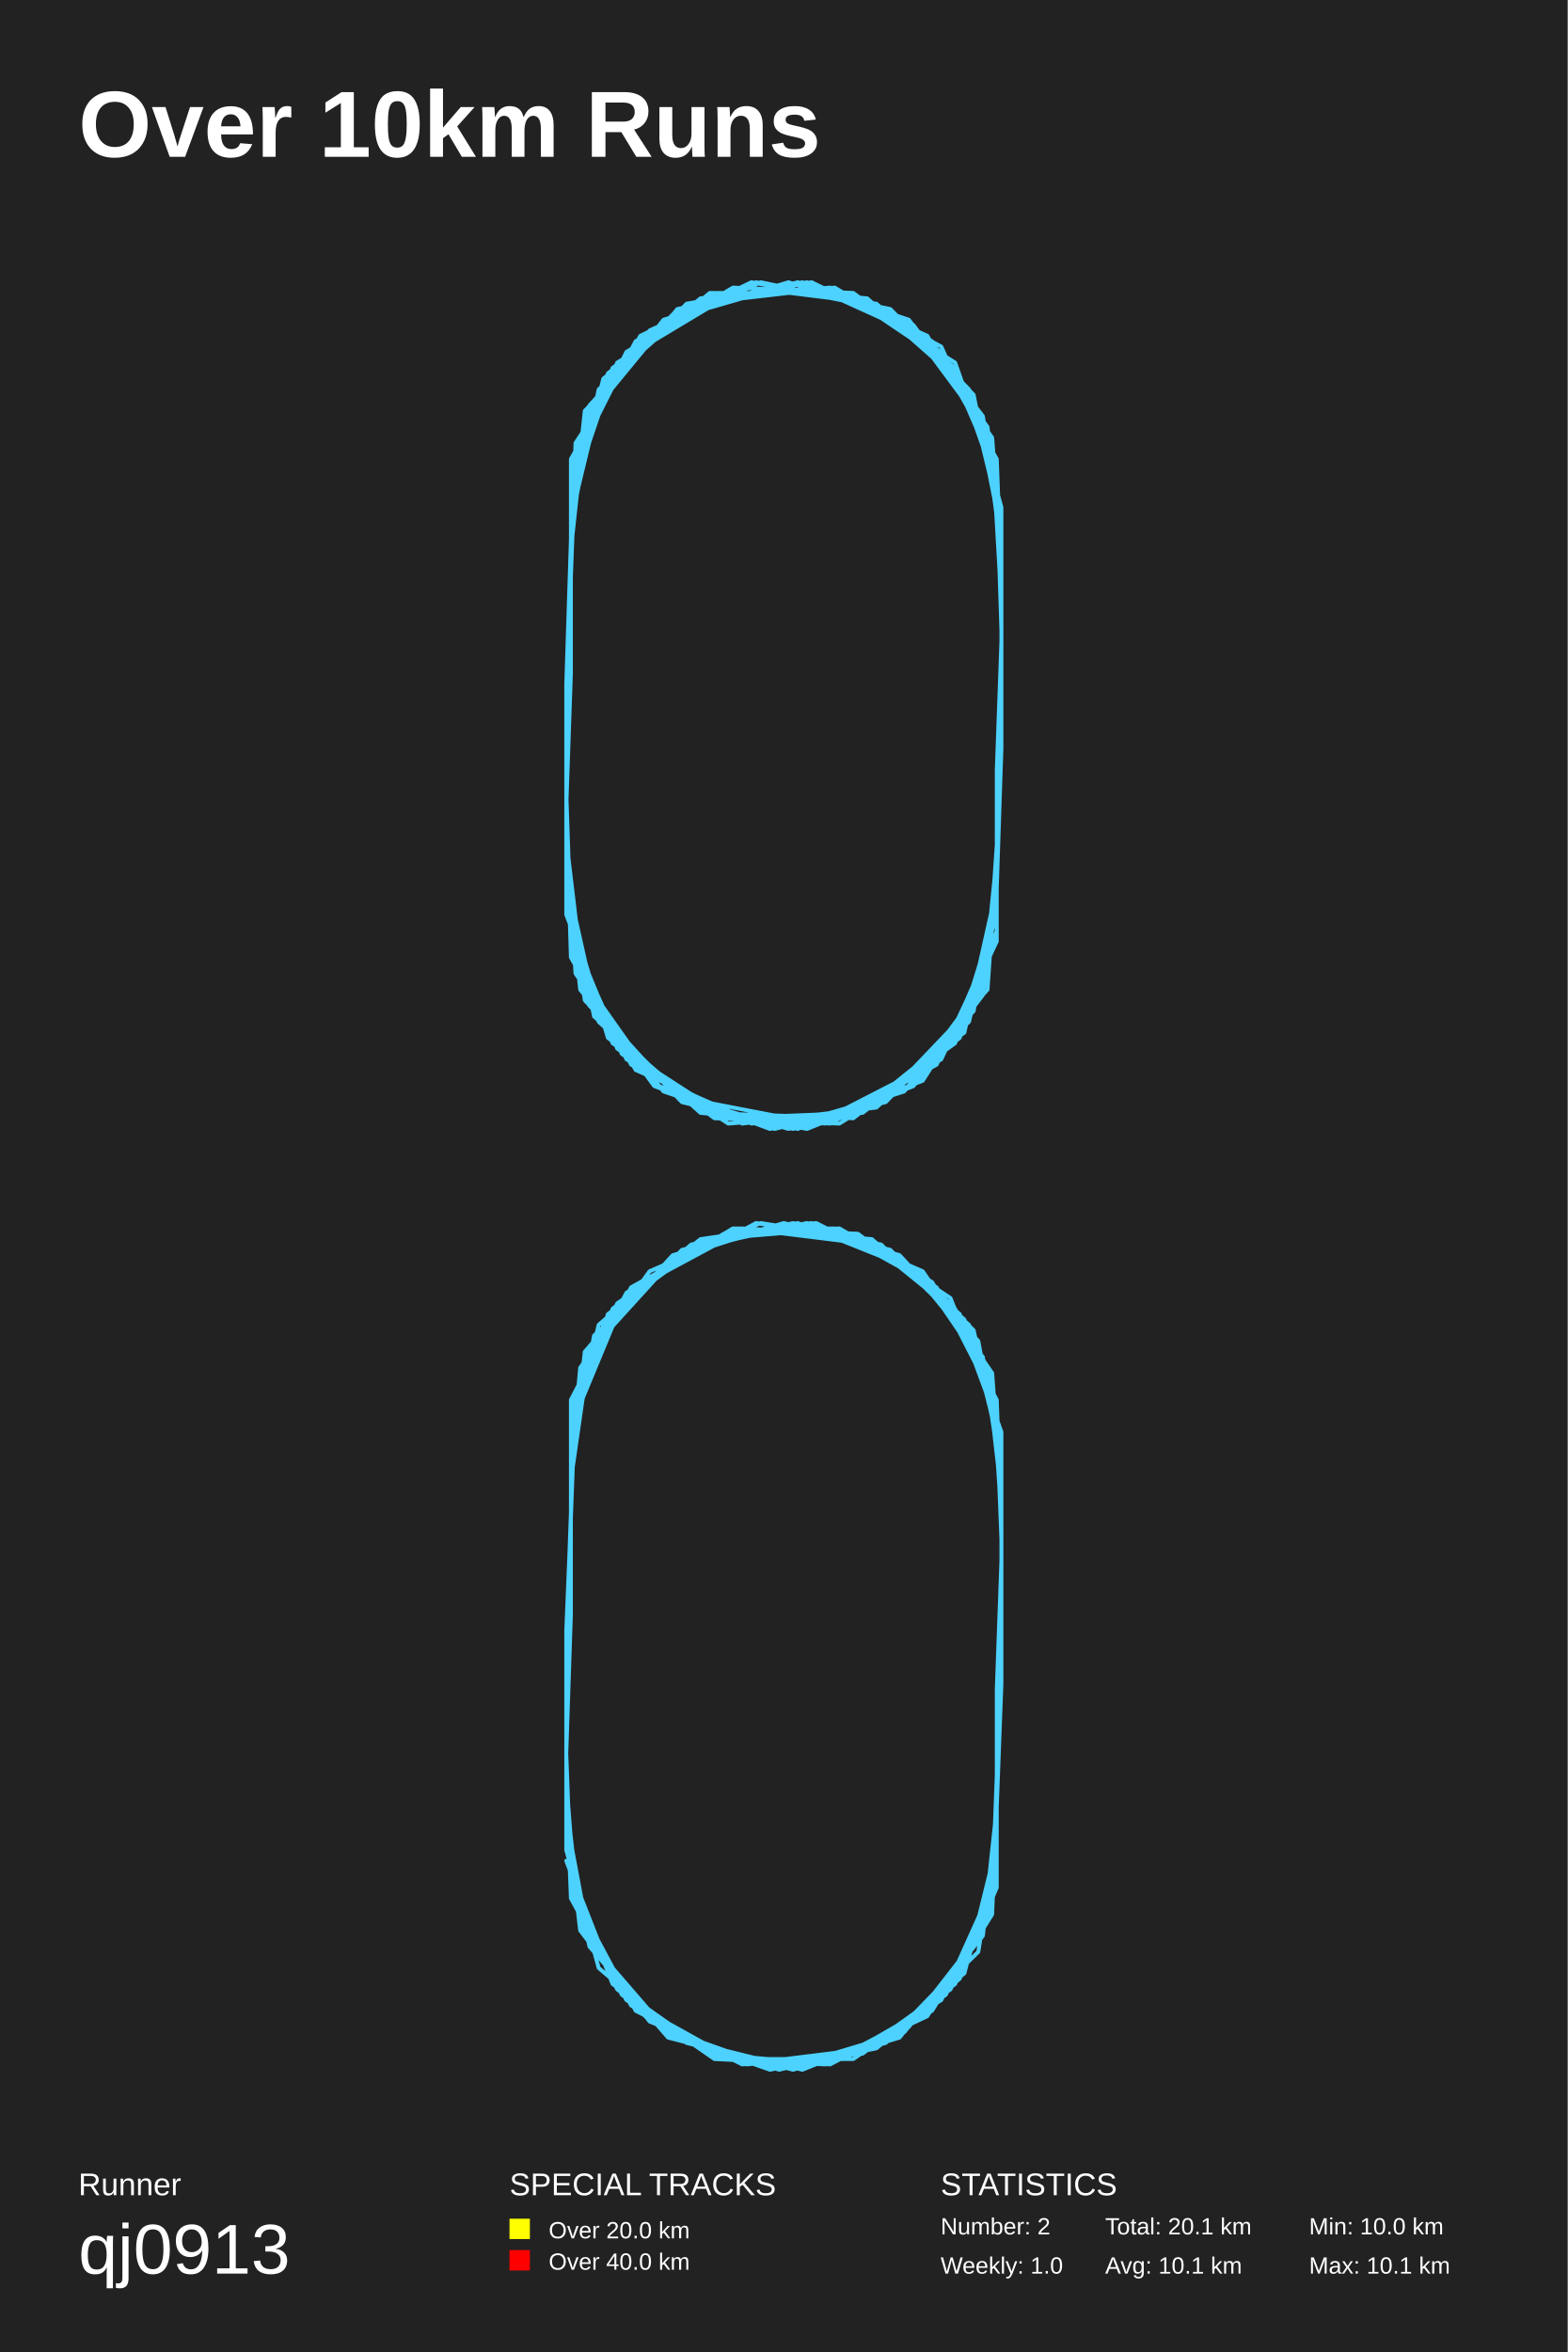
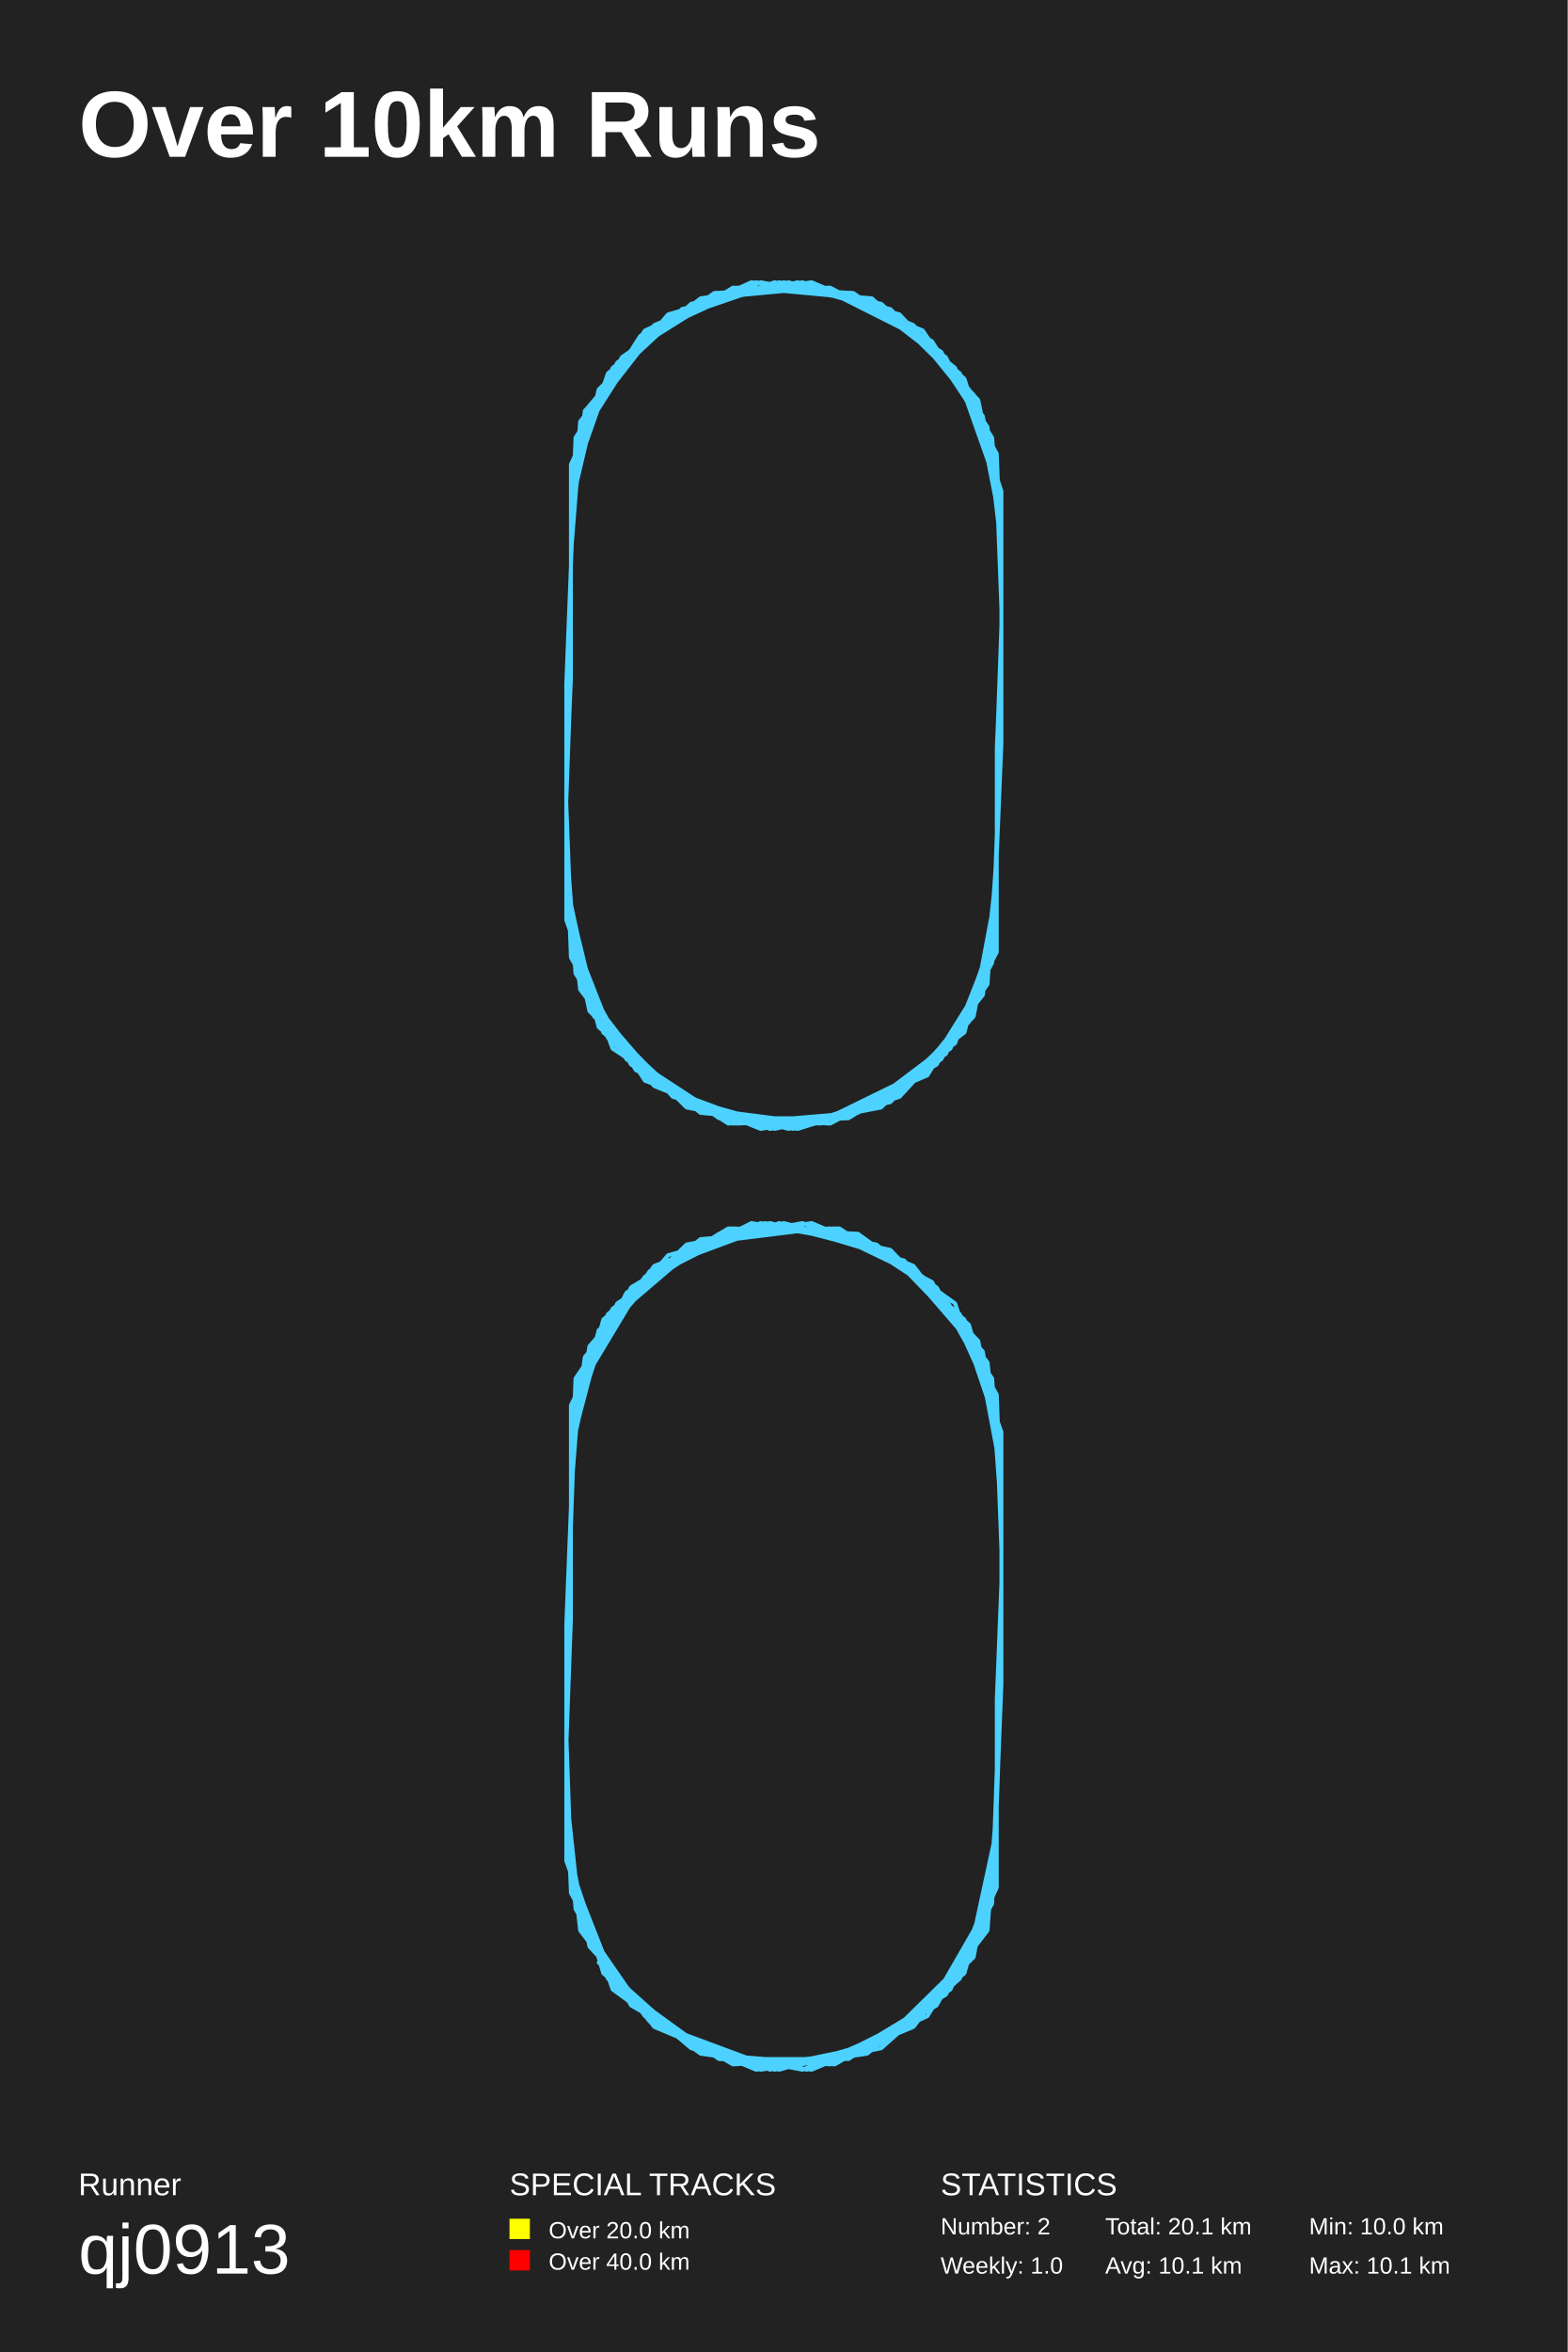
<svg xmlns="http://www.w3.org/2000/svg" baseProfile="full" height="300mm" version="1.1" viewBox="0,0,200,300" width="200mm">
  <defs />
  <rect fill="#222222" height="300" width="200" x="0" y="0" />
  <text fill="#FFFFFF" style="font-size:12px; font-family:Arial; font-weight:bold;" x="10" y="20">Over 10km Runs</text>
  <text fill="#FFFFFF" style="font-size:4px; font-family:Arial" x="10" y="280">Runner</text>
  <text fill="#FFFFFF" style="font-size:9px; font-family:Arial" x="10" y="290">qj0913</text>
  <text fill="#FFFFFF" style="font-size:4px; font-family:Arial" x="65" y="280">SPECIAL TRACKS</text>
  <rect fill="yellow" height="2.6" width="2.6" x="65" y="283" />
  <text fill="#FFFFFF" style="font-size:3px; font-family:Arial" x="70" y="285.5">Over 20.0 km</text>
  <rect fill="red" height="2.6" width="2.6" x="65" y="287" />
  <text fill="#FFFFFF" style="font-size:3px; font-family:Arial" x="70" y="289.5">Over 40.0 km</text>
  <text fill="#FFFFFF" style="font-size:4px; font-family:Arial" x="120" y="280">STATISTICS</text>
  <text fill="#FFFFFF" style="font-size:3px; font-family:Arial" x="120" y="285">Number: 2</text>
  <text fill="#FFFFFF" style="font-size:3px; font-family:Arial" x="120" y="290">Weekly: 1.0</text>
  <text fill="#FFFFFF" style="font-size:3px; font-family:Arial" x="141" y="285">Total: 20.1 km</text>
  <text fill="#FFFFFF" style="font-size:3px; font-family:Arial" x="141" y="290">Avg: 10.1 km</text>
  <text fill="#FFFFFF" style="font-size:3px; font-family:Arial" x="167" y="285">Min: 10.0 km</text>
  <text fill="#FFFFFF" style="font-size:3px; font-family:Arial" x="167" y="290">Max: 10.1 km</text>
-   <polyline fill="none" opacity="1" points="123.623,49.671 113.583,39.418 96.457,36.0 82.873,42.152 73.424,56.506 72.834,72.912 72.243,91.367 72.243,107.089 74.605,126.912 86.417,139.899 104.134,143.316 120.079,135.114 127.166,119.393 127.166,104.355 127.757,87.95 127.757,70.861 126.576,55.823 116.536,41.468 102.953,36.0 86.417,39.418 74.605,53.772 72.834,70.177 72.834,85.899 72.243,102.988 72.834,119.393 79.921,135.114 94.685,143.316 111.811,141.266 123.623,130.329 127.166,115.291 127.166,98.886 127.757,84.532 127.757,68.127 125.395,53.089 115.945,40.785 101.772,36.0 85.826,40.101 75.196,51.722 72.834,66.76 72.834,81.114 72.243,96.152 72.243,111.19 74.605,127.595 87.007,140.582 101.181,144.0 116.536,138.532 125.395,126.912 127.166,109.139 127.757,94.101 127.757,77.696 127.166,61.975 121.851,46.937 107.677,37.367 90.551,37.367 78.149,47.62 72.834,63.342 72.834,79.747 72.243,96.152 72.243,112.557 75.787,129.646 88.779,141.266 102.953,144.0 116.536,138.532 125.985,124.861 127.166,108.456 127.757,92.051 127.757,76.329 127.166,59.241 120.079,44.886 105.906,36.684 89.96,38.051 77.558,47.62 72.834,62.658 72.834,79.747 72.243,96.836 72.243,113.241 76.377,130.329 88.779,141.266 102.953,144.0 115.945,138.532 125.985,124.861 127.166,107.772 127.757,92.734 127.757,76.329 127.166,60.608 120.67,45.57 108.268,37.367 91.141,37.367 78.149,46.937 72.834,63.342 72.834,79.063 72.243,97.519 72.243,113.924 76.377,130.329 89.37,141.949 104.725,143.316 120.079,135.114 127.166,120.076 127.166,102.988 127.757,86.582 127.757,70.177 125.395,53.089 115.355,40.785 100.591,36.0 84.645,40.785 74.605,53.772 72.834,68.81 72.834,85.899 72.243,102.988 72.834,120.76 80.511,135.798 95.866,143.316 111.221,141.266 123.032,131.013 127.166,115.291 127.166,98.203 127.757,81.798 127.757,66.076 123.623,49.671 111.811,38.734 95.275,36.684 81.102,43.519 73.424,57.874 72.834,73.595 72.243,90 72.243,107.772 73.424,123.494 84.055,138.532 98.819,144.0 115.355,139.215 125.395,126.912 127.166,109.139 127.757,92.734 127.757,75.646 127.166,59.924 120.079,44.203 105.906,36.684 89.37,38.051 76.968,48.304 72.834,64.709 72.834,81.798 72.243,98.203 72.243,114.608 76.377,130.329 89.37,141.949 105.906,143.316 119.489,135.798 127.166,119.393 127.166,104.355 127.757,87.266 127.757,70.177 125.985,54.456 116.536,41.468 101.772,36.0 85.826,40.101 75.196,52.405 72.834,68.127 72.834,83.848 72.243,101.62 72.834,118.025 78.149,133.063 92.913,142.633 109.449,141.949 121.851,133.063 127.166,115.975 127.166,100.253 127.757,82.481 127.757,66.76 123.623,49.671 112.993,39.418 95.866,36.0 81.692,42.835 72.834,58.557 72.834,74.279 72.243,92.734 72.243,108.456 74.015,125.544 83.464,138.532 98.819,144.0 112.993,140.582 124.804,127.595 127.166,112.557 127.757,95.469 127.757,80.431 127.166,61.975 121.851,46.937 108.859,37.367 93.504,36.684 79.921,44.886 72.834,59.924 72.834,75.646 72.243,92.734 72.243,109.139 74.015,126.228 84.645,139.215 100.591,144.0 115.355,139.215 125.985,124.861 127.166,108.456 127.757,91.367 127.757,74.279 127.166,58.557 118.308,42.835 104.725,36.684 89.37,38.051 76.968,48.987 72.834,66.076 72.834,82.481 72.243,100.253 72.243,114.608 77.558,132.38 91.141,142.633 107.087,143.316 120.079,135.114 127.166,118.709 127.166,100.937 127.757,84.532 127.757,68.127 124.213,50.355 113.583,39.418 96.457,36.0 82.873,42.152 73.424,56.506 72.834,72.912 72.243,90 72.243,105.722 73.424,124.177 83.464,138.532 98.228,144.0 112.993,140.582 124.213,128.962 127.166,112.557 127.757,94.785 127.757,78.38 127.166,61.291 121.851,46.253 107.677,37.367 92.323,37.367 78.149,46.937 72.834,62.658 72.834,79.747 72.243,96.836 72.243,114.608 76.377,130.329 89.96,141.949 105.315,143.316 120.079,135.114 127.166,119.393 127.166,100.937 127.757,84.532 127.757,65.393 123.623,49.671 110.63,38.051 94.685,36.684 78.739,46.253 72.834,60.608 72.834,77.696 72.243,93.418 72.243,111.874 75.196,128.279 87.598,140.582 101.772,144.0 117.717,137.848 125.985,124.861 127.166,107.772 127.757,88.633 127.757,72.912 126.576,55.823 115.945,41.468 101.772,36.0 85.236,40.785 74.605,53.089 72.834,69.494 72.243,87.266 72.243,102.988 72.834,122.127 81.102,136.481 98.228,144.0 112.402,140.582 124.804,127.595 127.166,112.557 127.757,92.734 127.757,77.013 126.576,56.506 118.898,43.519 102.362,36.0 87.007,39.418 74.605,52.405 72.834,68.81 72.243,87.266 72.243,102.988 72.834,121.443 81.102,136.481 98.228,144.0 113.583,139.899 125.985,126.228 127.166,109.139 127.757,90 127.757,72.912 126.576,56.506 118.898,43.519 103.543,36.0 87.598,38.734 75.196,51.722 72.834,67.443 72.834,85.215 72.243,100.937 72.834,118.709 79.33,134.43 92.913,143.316 109.449,141.949 123.032,131.013 127.166,115.291 127.166,98.203 127.757,81.798 127.757,64.709 123.623,49.671 111.221,38.734 95.866,36.0 79.921,44.886 72.834,59.241 72.834,76.329 72.243,92.734 72.243,109.139 74.015,125.544 84.645,139.215 98.819,144.0 115.355,139.215 125.395,126.912 127.166,109.823 127.757,93.418 127.757,76.329 127.166,59.241 120.079,44.886 106.496,36.684 88.779,38.734 76.377,49.671 72.834,66.76 72.834,83.165 72.243,100.253 72.243,116.658 78.739,133.747 92.323,142.633 110.04,141.949 122.442,132.38 127.166,116.658 127.166,100.937 127.757,83.165 127.757,66.76 123.623,49.671 113.583,39.418 97.047,36.0 81.102,43.519 72.834,59.924 72.834,76.329 72.243,94.101 72.243,111.874 76.377,130.329 89.37,141.949 108.859,142.633 123.032,131.696 127.166,113.241 127.757,95.469 127.757,74.962 126.576,56.506" stroke="#4DD2FF" stroke-dasharray="none" stroke-linecap="round" stroke-linejoin="round" stroke-width="0.5" />
-   <polyline fill="none" opacity="1" points="72.243,237.342 78.149,253.063 91.732,262.633 105.906,263.316 120.079,255.114 126.576,242.127 127.166,226.405 127.757,210 127.757,194.962 127.166,178.557 119.489,164.203 105.906,156.684 90.551,158.051 77.558,167.62 72.834,182.658 72.834,198.38 72.243,209.317 72.243,225.722 72.834,241.443 80.511,255.798 94.685,263.316 110.04,261.949 121.851,253.063 127.166,238.709 127.166,222.988 127.757,207.95 127.757,191.544 126.576,175.823 117.127,162.152 102.953,156.0 87.598,159.418 75.787,170.355 72.834,186.076 72.834,201.798 72.243,217.519 72.243,233.924 75.196,248.279 85.826,259.899 99.409,264.0 112.993,260.582 123.623,249.646 127.166,235.291 127.166,219.57 127.757,203.848 127.757,188.81 125.395,173.089 115.945,161.468 101.772,156.0 85.826,160.101 74.605,172.405 72.834,188.127 72.834,202.481 72.243,217.519 72.243,232.557 75.196,248.279 84.645,259.215 98.228,264.0 111.811,261.266 122.442,252.38 127.166,238.025 127.166,222.988 127.757,207.266 127.757,192.228 126.576,176.506 118.898,163.519 107.087,156.684 90.551,158.051 78.739,166.253 72.834,179.924 72.834,195.646 72.243,210 72.243,224.355 72.834,238.709 78.739,253.747 91.141,262.633 105.315,263.316 118.898,256.481 126.576,242.81 127.166,227.089 127.757,210.684 127.757,195.646 127.166,180.608 121.261,165.57 108.859,157.367 93.504,156.684 79.921,164.886 72.834,178.557 72.834,194.279 72.243,208.633 72.243,223.671 72.834,239.393 78.149,253.063 90.551,261.949 105.315,263.316 118.308,257.165 126.576,243.494 127.166,229.823 127.757,214.785 127.757,199.063 127.757,184.025 123.032,168.304 111.811,158.734 97.047,156.0 82.873,162.152 74.015,175.139 72.834,188.81 72.834,205.899 72.243,220.253 72.243,235.975 76.377,251.013 87.598,260.582 101.181,264.0 114.764,259.215 123.623,249.646 127.166,235.975 127.166,220.253 127.757,205.215 127.757,190.861 126.576,175.139 117.717,162.152 103.543,156.0 89.37,158.051 78.149,166.937 72.834,181.975 72.834,196.329 72.243,211.367 72.243,225.722 72.834,240.76 80.511,255.798 92.323,262.633 107.677,262.633 120.079,255.114 126.576,242.127 127.166,227.089 127.757,212.051 127.757,195.646 127.166,179.924 121.261,166.253 109.449,157.367 94.094,156.684 80.511,164.203 72.834,179.241 72.834,194.962 72.243,210 72.243,226.405 72.834,240.76 79.33,254.43 91.141,262.633 105.315,263.316 118.308,256.481 126.576,243.494 127.166,229.823 127.757,214.785 127.757,199.747 127.757,184.709 124.213,170.355 114.764,160.101 101.181,156.0 87.598,159.418 76.377,168.987 72.834,183.342 72.834,197.013 72.243,212.051 72.243,227.089 72.834,242.127 79.921,255.114 92.323,262.633 105.906,263.316 118.898,256.481 126.576,244.177 127.166,229.139 127.757,214.785 127.757,199.063 127.757,185.393 124.213,169.671 114.174,160.101 100,156.0 85.826,160.101 75.196,171.722 72.834,186.076 72.834,201.114 72.243,216.152 72.243,231.19 74.015,246.228 82.873,257.848 96.457,263.316 109.449,261.949 121.851,253.063 127.166,240.76 127.166,223.671 127.757,210 127.757,194.279 127.166,179.241 119.489,164.203 106.496,156.684 92.323,157.367 78.739,166.253 72.834,180.608 72.834,197.013 72.243,212.734 72.243,229.139 74.015,244.861 82.283,257.165 95.275,263.316 109.449,261.949 121.261,253.747 127.166,240.076 127.166,225.722 127.757,210.684 127.757,196.329 127.166,181.291 121.851,166.937 110.04,158.051 97.047,156.0 82.873,162.152 74.015,174.456 72.834,187.443 72.834,203.165 72.243,218.886 72.243,233.924 75.196,248.279 84.055,258.532 99.409,264.0 112.993,260.582 123.623,249.646 127.166,235.975 127.166,220.253 127.757,204.532 127.757,189.494 125.985,174.456 117.127,162.152 103.543,156.0 88.189,158.734 76.377,168.987 72.834,184.709 72.834,200.431 72.243,216.152 72.243,231.874 74.605,246.912 84.645,259.215 99.409,264.0 112.993,260.582 124.804,248.962 127.166,234.608 127.166,218.886 127.757,203.848 127.757,186.76 124.804,171.038 113.583,159.418 100,156.0 85.236,160.785 75.196,171.722 72.834,187.443 72.834,202.481 72.243,218.203 72.243,232.557 75.196,248.279 85.236,259.899 101.181,264.0 114.764,259.899 125.395,246.228 127.166,231.874 127.166,216.152 127.757,201.114 127.757,185.393 123.623,168.987 111.811,158.734 95.275,156.684 80.511,164.203 73.424,177.874 72.834,193.595 72.243,207.95 72.243,224.355 72.834,240.076 79.33,254.43 91.732,262.633 108.859,262.633 120.67,254.43 127.166,239.393 127.166,225.038 127.757,207.95 127.757,193.595 126.576,175.823 118.898,163.519 104.134,156.0 89.37,158.051 76.968,168.987 72.834,183.342 72.834,199.747 72.243,214.785 72.243,231.874 75.196,247.595 85.826,259.899 99.409,264.0 115.355,259.215 125.395,246.912 127.166,230.507 127.166,215.469 127.757,199.063 127.757,184.025 123.032,168.304 111.221,158.734 94.685,156.684 80.511,164.203 72.834,178.557 72.834,192.912 72.243,209.317 72.243,224.355 72.834,240.76 78.739,253.747 91.732,262.633 107.677,262.633 120.079,255.114 127.166,239.393 127.166,223.671 127.757,207.266 127.757,190.861 125.985,175.139 117.127,162.152 101.772,156.0 87.007,159.418 75.787,171.038 72.834,186.076 72.834,201.798 72.243,217.519 72.243,232.557 75.196,248.279 85.826,259.899 102.362,264.0 115.945,258.532 125.395,246.912 127.166,230.507 127.757,214.785 127.757,199.063 127.757,182.658 122.442,167.62 111.221,158.051 94.685,156.684 80.511,164.203 72.834,179.924 72.834,196.329 72.243,211.367 72.243,227.089 73.424,242.127 81.102,256.481 94.685,263.316 109.449,261.949 121.261,253.747 127.166,239.393 127.166,223.671 127.757,207.266 127.757,191.544 126.576,175.823 117.127,162.152 102.953,156.0 87.007,159.418 75.196,172.405 72.834,188.81 72.834,205.899 72.243,223.671 72.834,240.76 79.921,255.114 94.685,263.316 111.221,261.266 123.032,251.696 127.166,235.975 127.166,219.57 127.757,202.481 127.757,186.076 124.213,170.355 112.402,158.734 96.457,156.0 79.921,164.886 72.834,181.975 72.834,198.38 72.243,216.836" stroke="#4DD2FF" stroke-dasharray="none" stroke-linecap="round" stroke-linejoin="round" stroke-width="0.5" />
+   <polyline fill="none" opacity="1" points="112.993,39.418 99.409,36.0 85.236,40.101 75.196,51.722 72.834,66.076 72.834,82.481 72.243,98.203 72.243,113.241 76.377,130.329 88.189,141.266 104.134,143.316 119.489,135.798 126.576,122.81 127.166,107.089 127.757,93.418 127.757,79.747 127.757,64.025 124.213,50.355 114.174,40.101 100.591,36.0 85.236,40.101 74.605,53.772 72.834,67.443 72.834,83.165 72.243,98.203 72.243,113.241 75.196,127.595 85.826,139.899 100.591,144.0 115.355,139.215 125.395,126.912 127.166,113.924 127.166,98.886 127.757,85.899 127.757,71.544 126.576,56.506 120.079,44.886 108.268,37.367 94.094,36.684 81.692,42.835 74.015,55.139 72.834,69.494 72.834,82.481 72.243,96.152 72.243,109.139 73.424,124.177 82.283,137.848 96.457,143.316 109.449,141.949 120.67,134.43 127.166,120.76 127.166,105.722 127.757,91.367 127.757,77.013 127.166,61.975 121.851,46.937 110.63,38.051 95.866,36.0 82.283,42.835 73.424,55.823 72.834,70.861 72.834,85.215 72.243,100.253 72.243,115.291 76.377,131.013 88.779,141.266 101.772,144.0 114.764,139.899 124.213,129.646 127.166,114.608 127.166,99.57 127.757,85.215 127.757,70.177 125.985,55.139 118.308,43.519 104.725,36.684 89.96,38.051 78.739,46.253 72.834,59.241 72.834,74.962 72.243,90 72.243,105.722 72.834,120.76 79.33,134.43 92.323,142.633 105.906,143.316 117.717,137.165 125.985,124.861 127.166,109.823 127.166,95.469 127.757,81.114 127.757,66.076 124.804,51.722 115.355,40.785 101.772,36.0 87.007,39.418 76.377,49.671 72.834,64.709 72.834,79.063 72.243,95.469 72.243,111.19 74.015,126.228 83.464,138.532 97.047,144.0 111.811,141.266 123.623,130.329 127.166,115.975 127.166,99.57 127.757,85.215 127.757,70.177 125.985,54.456 117.717,42.152 104.725,36.684 89.37,38.051 78.149,46.937 72.834,60.608 72.834,74.962 72.243,90.684 72.243,106.405 72.834,122.127 80.511,135.798 94.094,143.316 108.268,142.633 120.079,135.114 127.166,121.443 127.166,105.722 127.757,91.367 127.757,75.646 127.166,61.291 122.442,47.62 110.04,38.051 95.275,36.684 82.283,42.152 74.015,54.456 72.834,68.81 72.834,83.848 72.243,99.57 72.243,115.291 75.196,128.962 87.598,141.266 101.772,144.0 115.945,138.532 125.395,126.912 127.166,110.507 127.166,96.152 127.757,81.114 127.757,65.393 124.804,51.038 114.764,40.101 100,36.0 85.826,40.101 75.196,51.722 72.834,66.076 72.834,81.798 72.243,96.152 72.243,111.874 74.015,125.544 84.055,138.532 98.228,144.0 112.402,141.266 123.623,130.329 127.166,115.291 127.166,101.62 127.757,85.899 127.757,70.177 126.576,55.823 118.898,43.519 105.906,36.684 91.141,37.367 79.33,45.57 72.834,59.241 72.834,74.279 72.243,88.633 72.243,104.355 72.834,119.393 78.149,133.063 91.732,142.633 105.906,143.316 119.489,135.798 126.576,122.81 127.166,106.405 127.757,90.684 127.757,75.646 127.166,61.291 121.851,46.937 110.63,38.051 95.866,36.0 82.283,42.152 74.015,55.139 72.834,70.177 72.834,86.582 72.243,100.937 72.243,116.658 76.968,131.696 87.007,140.582 101.772,144.0 115.355,139.215 124.804,127.595 127.166,113.241 127.166,98.203 127.757,83.848 127.757,67.443 125.395,53.089 116.536,41.468 103.543,36.0 89.37,38.051 77.558,47.62 72.834,61.291 72.834,75.646 72.243,90.684 72.243,106.405 72.834,120.76 79.921,135.114 93.504,143.316 107.087,142.633 120.079,135.114 127.166,120.76 127.166,105.722 127.757,90.684 127.757,74.279 127.166,59.241 120.67,45.57 108.859,37.367 95.275,36.684 81.692,42.835 73.424,57.19 72.834,72.228 72.243,87.266 72.243,102.988 72.243,117.342 77.558,132.38 89.96,141.949 104.134,143.316 117.717,137.165 125.985,125.544 127.166,108.456 127.757,92.734 127.757,77.696 127.757,62.658 121.851,46.937 111.811,38.734 96.457,36.0 83.464,41.468 74.015,53.772 72.834,68.81 72.834,84.532 72.243,98.886 72.243,114.608 75.787,129.646 87.598,140.582 101.772,144.0 114.764,139.899 124.213,128.962 127.166,113.241 127.166,97.519 127.757,83.165 127.757,67.443 124.804,52.405 115.355,40.785 102.362,36.0 88.189,38.734 76.377,49.671 72.834,64.709 72.834,79.747 72.243,96.152 72.243,111.874 74.605,126.912 84.055,138.532 98.819,144.0 113.583,140.582 124.213,129.646 127.166,113.924 127.166,97.519 127.757,81.798 127.757,65.393 124.213,50.355 113.583,39.418 98.819,36.0 83.464,41.468 74.015,54.456 72.834,68.127 72.834,83.848 72.243,99.57 72.243,114.608 75.787,129.646 87.598,140.582 101.181,144.0 114.764,139.215 124.213,128.962 127.166,113.241 127.166,97.519 127.757,81.798 127.757,66.76 124.804,51.038 112.993,39.418 99.409,36.0 85.236,40.785 74.605,52.405 72.834,67.443 72.834,81.798 72.243,96.836 72.243,112.557 75.787,128.962 86.417,139.899 101.181,144.0 115.355,139.215 125.395,126.912 127.166,112.557 127.166,96.152 127.757,79.747 127.757,62.658 123.032,48.304 111.221,38.051 95.275,36.684 81.692,42.835 73.424,55.823 72.834,72.228 72.243,87.266 72.243,102.988 72.834,118.709 78.739,133.747 92.323,142.633 107.677,142.633 121.261,133.747 127.166,118.709 127.166,102.304 127.757,86.582 127.757,70.177 126.576,55.823 118.898,43.519 105.906,36.684 91.141,37.367 78.149,46.937 72.834,61.975 72.834,77.013 72.243,92.051 72.243,107.089 73.424,122.81 81.102,136.481 94.094,143.316 109.449,141.949 121.851,133.063 127.166,118.025 127.166,102.988 127.757,87.95 127.757,72.912 127.166,57.874 120.079,44.886 108.268,37.367 93.504,36.684 79.33,45.57 72.834,59.241 72.834,74.279 72.243,88.633 72.243,104.355 72.834,119.393 78.149,133.747 90.551,141.949 104.725,143.316 118.308,136.481 125.985,124.177 127.166,109.139 127.757,93.418 127.757,77.696 127.166,61.975 123.032,48.304 112.402,38.734 97.047,36.0 82.283,42.835 74.015,55.823 72.834,70.861 72.834,85.899 72.243,101.62 72.243,116.658 77.558,132.38 89.37,141.949 104.134,143.316 118.308,137.165 125.985,124.861 127.166,109.139 127.757,94.785 127.757,79.063 127.757,64.025 123.623,49.671 113.583,39.418 99.409,36.0 83.464,41.468 74.015,54.456 72.834,70.177 72.834,85.899 72.243,102.304 72.834,118.025 78.149,133.747 92.913,143.316 109.449,141.949 123.032,131.696 127.166,116.658 127.166,99.57 127.757,81.798 127.757,63.342" stroke="#4DD2FF" stroke-dasharray="none" stroke-linecap="round" stroke-linejoin="round" stroke-width="0.5" />
+   <polyline fill="none" opacity="1" points="76.377,250.329 89.37,261.949 103.543,264.0 118.308,257.165 125.985,244.861 127.166,229.823 127.757,212.734 127.757,197.696 127.166,181.975 121.851,166.253 108.859,157.367 93.504,156.684 79.921,164.886 72.834,179.924 72.834,194.962 72.834,206.582 72.243,221.62 72.834,238.709 78.739,253.747 91.732,262.633 107.087,262.633 120.67,254.43 126.576,242.127 127.166,225.722 127.757,210.684 127.757,194.279 127.166,178.557 119.489,164.203 105.906,156.684 89.37,158.051 77.558,167.62 72.834,182.658 72.834,199.063 72.243,214.785 72.243,230.507 74.015,246.228 83.464,258.532 97.047,264.0 111.221,261.266 122.442,252.38 127.166,238.025 127.166,222.304 127.757,206.582 127.757,191.544 126.576,175.823 117.717,162.835 104.725,156.684 88.189,158.734 76.377,169.671 72.834,185.393 72.834,199.747 72.243,214.101 72.243,230.507 74.015,245.544 82.873,257.848 95.866,263.316 109.449,261.949 121.261,253.747 127.166,240.76 127.166,225.722 127.757,210 127.757,195.646 127.166,179.924 120.67,165.57 109.449,157.367 92.913,156.684 80.511,164.203 73.424,177.874 72.834,192.228 72.243,207.266 72.243,221.62 72.243,235.975 76.968,251.696 88.189,261.266 102.362,264.0 116.536,258.532 125.985,246.228 127.166,230.507 127.757,213.418 127.757,197.696 127.757,182.658 122.442,167.62 111.221,158.734 95.866,156.0 82.283,162.835 73.424,175.823 72.834,191.544 72.834,205.899 72.243,220.937 72.243,235.975 76.968,251.013 88.189,261.266 102.953,264.0 115.945,258.532 125.395,246.912 127.166,231.874 127.166,216.836 127.757,201.798 127.757,186.76 124.804,171.038 114.174,160.101 100,156.0 85.236,160.785 74.605,173.089 72.834,186.076 72.834,202.481 72.243,217.519 72.243,233.241 75.196,248.279 85.236,259.215 98.819,264.0 112.402,261.266 122.442,252.38 127.166,238.709 127.166,222.988 127.757,207.95 127.757,193.595 127.166,177.874 119.489,164.203 106.496,156.684 91.732,157.367 79.921,164.886 72.834,179.241 72.834,193.595 72.243,209.317 72.243,222.988 72.834,238.025 78.149,253.747 89.37,261.949 104.725,263.316 118.308,256.481 125.985,244.861 127.166,229.823 127.757,214.785 127.757,198.38 127.757,183.342 123.032,168.304 111.811,158.734 97.047,156.0 82.873,162.152 73.424,176.506 72.834,192.228 72.834,206.582 72.243,222.988 72.834,238.025 77.558,252.38 88.779,261.266 102.362,264.0 116.536,257.848 125.985,245.544 127.166,232.557 127.166,217.519 127.757,202.481 127.757,187.443 125.395,173.089 116.536,161.468 103.543,156.0 89.96,158.051 78.149,166.937 72.834,180.608 72.834,194.279 72.243,209.317 72.243,224.355 72.834,239.393 78.149,253.063 89.37,261.949 103.543,264.0 116.536,258.532 125.395,246.228 127.166,231.874 127.166,217.519 127.757,201.798 127.757,188.127 125.395,172.405 115.945,161.468 102.362,156.0 88.189,158.734 76.377,169.671 72.834,183.342 72.834,198.38 72.243,213.418 72.243,228.456 73.424,243.494 80.511,255.798 93.504,263.316 107.087,262.633 119.489,255.798 126.576,242.81 127.166,226.405 127.757,212.734 127.757,197.013 127.166,181.975 121.851,166.253 109.449,157.367 95.275,156.684 80.511,164.203 73.424,177.874 72.834,194.279 72.243,209.317 72.243,226.405 72.834,241.443 80.511,255.798 92.913,262.633 107.087,262.633 119.489,255.798 126.576,242.127 127.166,228.456 127.757,213.418 127.757,199.063 127.757,184.025 123.623,168.987 112.993,159.418 100,156.0 85.236,160.101 75.196,171.722 72.834,185.393 72.834,199.747 72.243,215.469 72.243,231.19 74.015,245.544 82.283,257.165 96.457,264.0 110.63,261.949 122.442,252.38 127.166,238.709 127.166,222.988 127.757,207.95 127.757,192.228 126.576,177.19 118.898,163.519 105.906,156.684 89.96,158.051 78.149,166.937 72.834,182.658 72.834,197.013 72.243,213.418 72.243,228.456 74.015,244.861 82.873,257.848 97.047,264.0 110.63,261.949 123.032,251.696 127.166,237.342 127.166,221.62 127.757,206.582 127.757,189.494 125.985,173.772 116.536,161.468 102.362,156.0 87.598,158.734 76.968,168.987 72.834,184.709 72.834,199.063 72.243,216.152 72.243,229.823 74.015,246.228 82.873,257.848 98.228,264.0 112.402,260.582 124.213,248.962 127.166,234.608 127.166,218.886 127.757,203.848 127.757,188.127 124.804,172.405 114.174,160.101 98.228,156.0 82.873,162.152 74.015,175.823 72.834,190.861 72.834,204.532 72.243,221.62 72.243,237.342 77.558,252.38 89.37,261.949 105.906,263.316 118.308,256.481 126.576,242.127 127.166,227.772 127.757,210.684 127.757,195.646 127.166,178.557 120.67,165.57 107.087,156.684 92.323,157.367 78.739,166.253 72.834,179.924 72.834,196.329 72.243,212.734 72.243,229.139 74.015,244.861 83.464,258.532 96.457,264.0 112.993,260.582 123.623,249.646 127.166,233.241 127.166,218.886 127.757,203.165 127.757,186.76 124.804,171.038 113.583,159.418 97.638,156.0 83.464,161.468 73.424,175.823 72.834,190.177 72.834,206.582 72.243,220.937 72.834,238.025 76.968,251.696 89.37,261.949 104.725,263.316 118.308,257.165 126.576,242.127 127.166,226.405 127.757,210 127.757,193.595 126.576,177.19 118.898,163.519 104.725,156.684 89.37,158.051 76.968,168.304 72.834,183.342 72.834,199.063 72.243,214.101 72.243,229.823 74.015,245.544 82.873,257.848 99.409,264.0 113.583,259.899 124.213,249.646 127.166,233.924 127.166,217.519 127.757,202.481 127.757,185.393 124.213,171.038 112.993,159.418 97.638,156.0 82.873,162.152 73.424,177.19 72.834,193.595 72.243,208.633 72.243,224.355 72.834,240.076 78.739,253.747 91.732,262.633 106.496,263.316 119.489,255.798 126.576,242.127 127.166,227.089 127.757,210 127.757,194.279 127.166,178.557 119.489,164.203 105.906,156.684 89.96,158.051 76.377,169.671 72.834,185.393 72.834,203.165 72.243,220.937 72.834,238.025 77.558,252.38 91.732,262.633 108.268,262.633 121.261,253.747 127.166,238.709 127.166,222.304 127.757,205.899 127.757,188.81 125.395,172.405 115.355,160.785 99.409,156.0 82.873,162.152 73.424,177.874 72.834,194.962" stroke="#4DD2FF" stroke-dasharray="none" stroke-linecap="round" stroke-linejoin="round" stroke-width="0.5" />
</svg>
